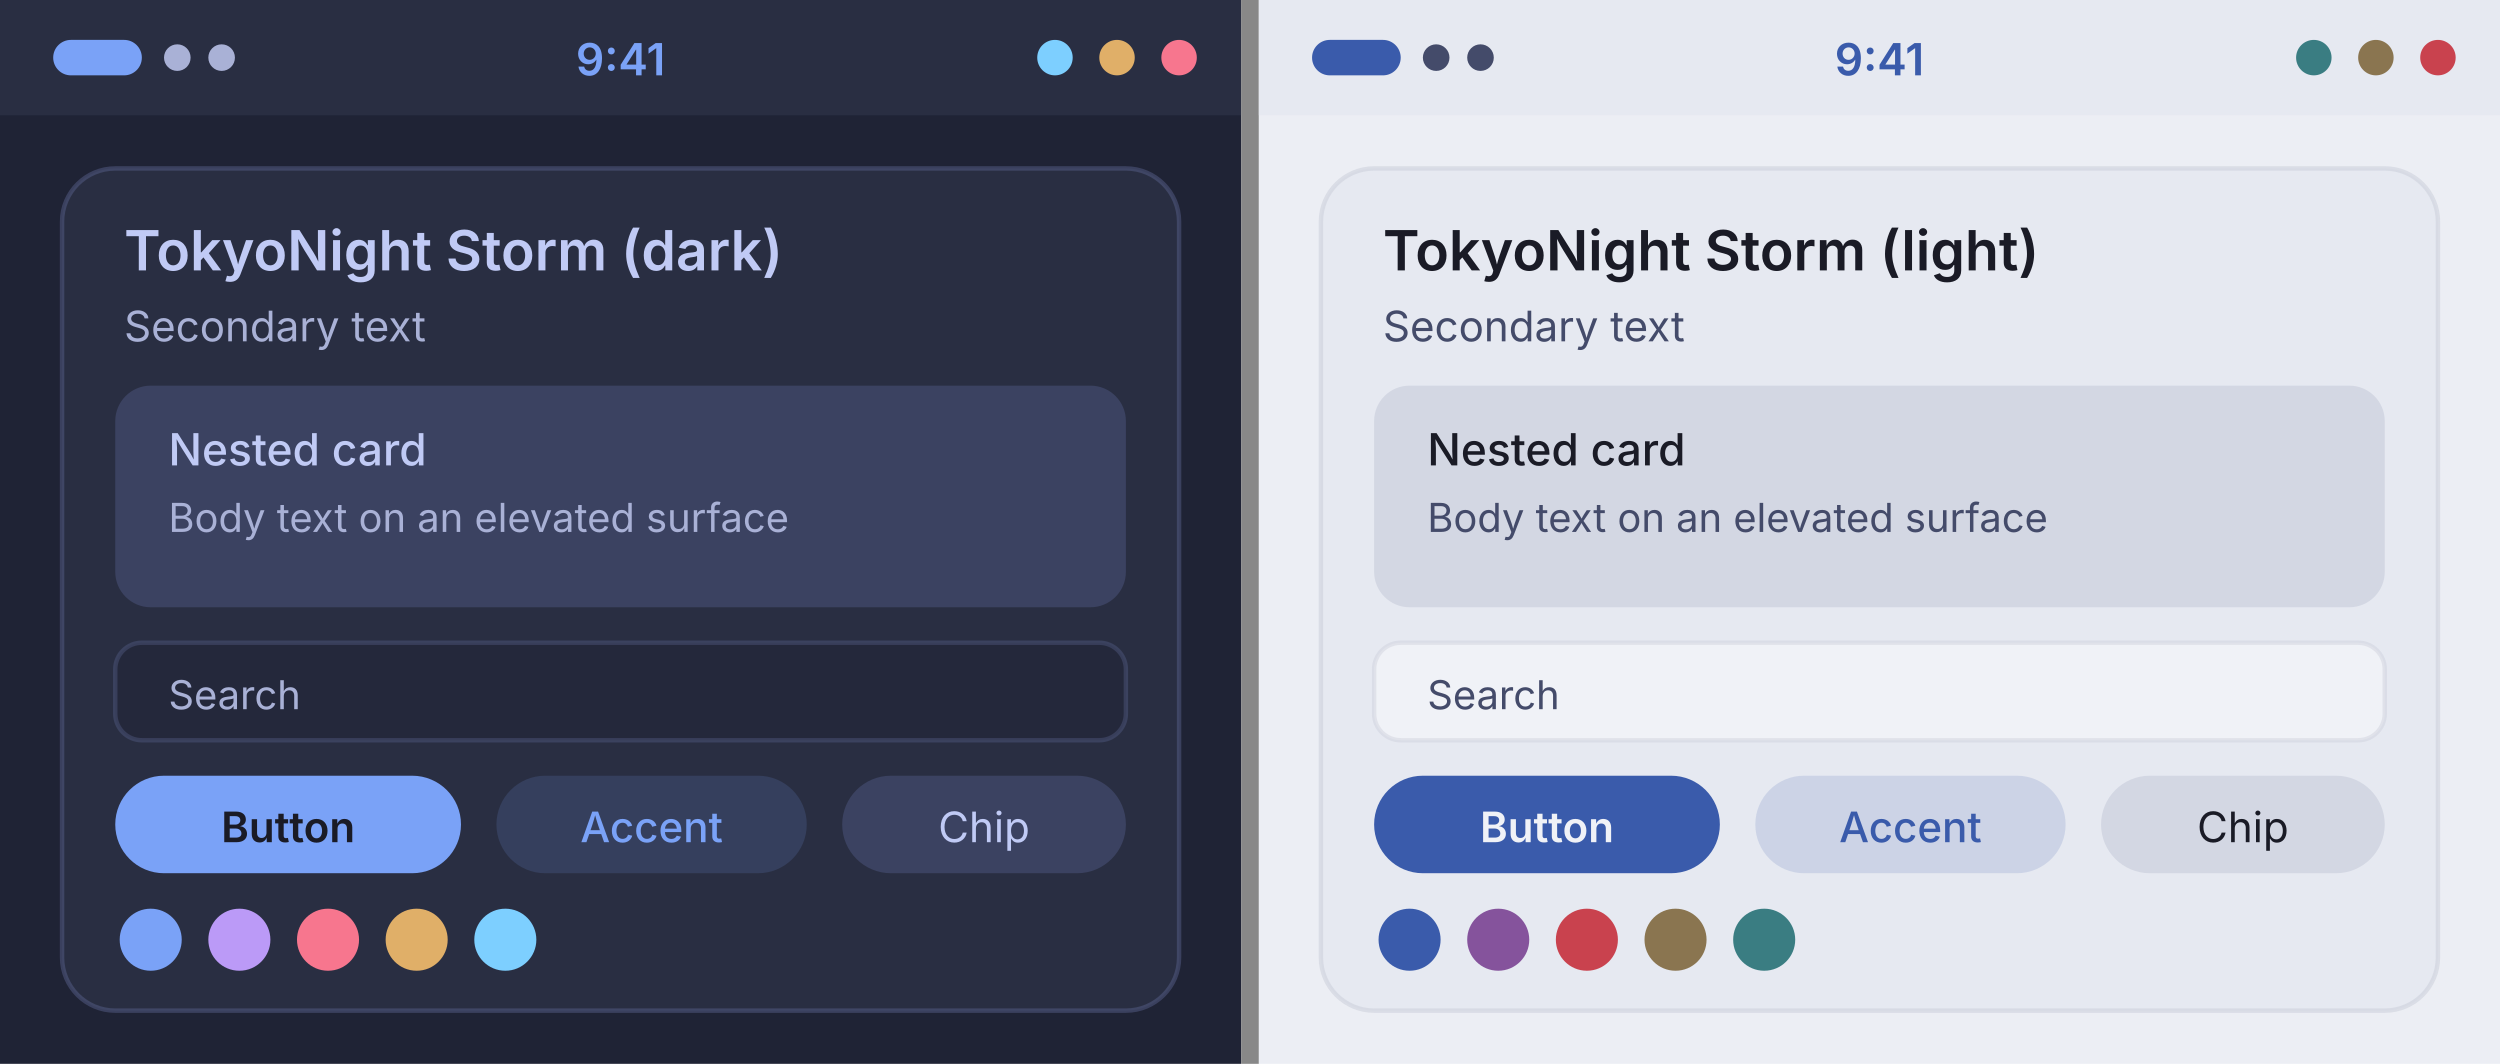
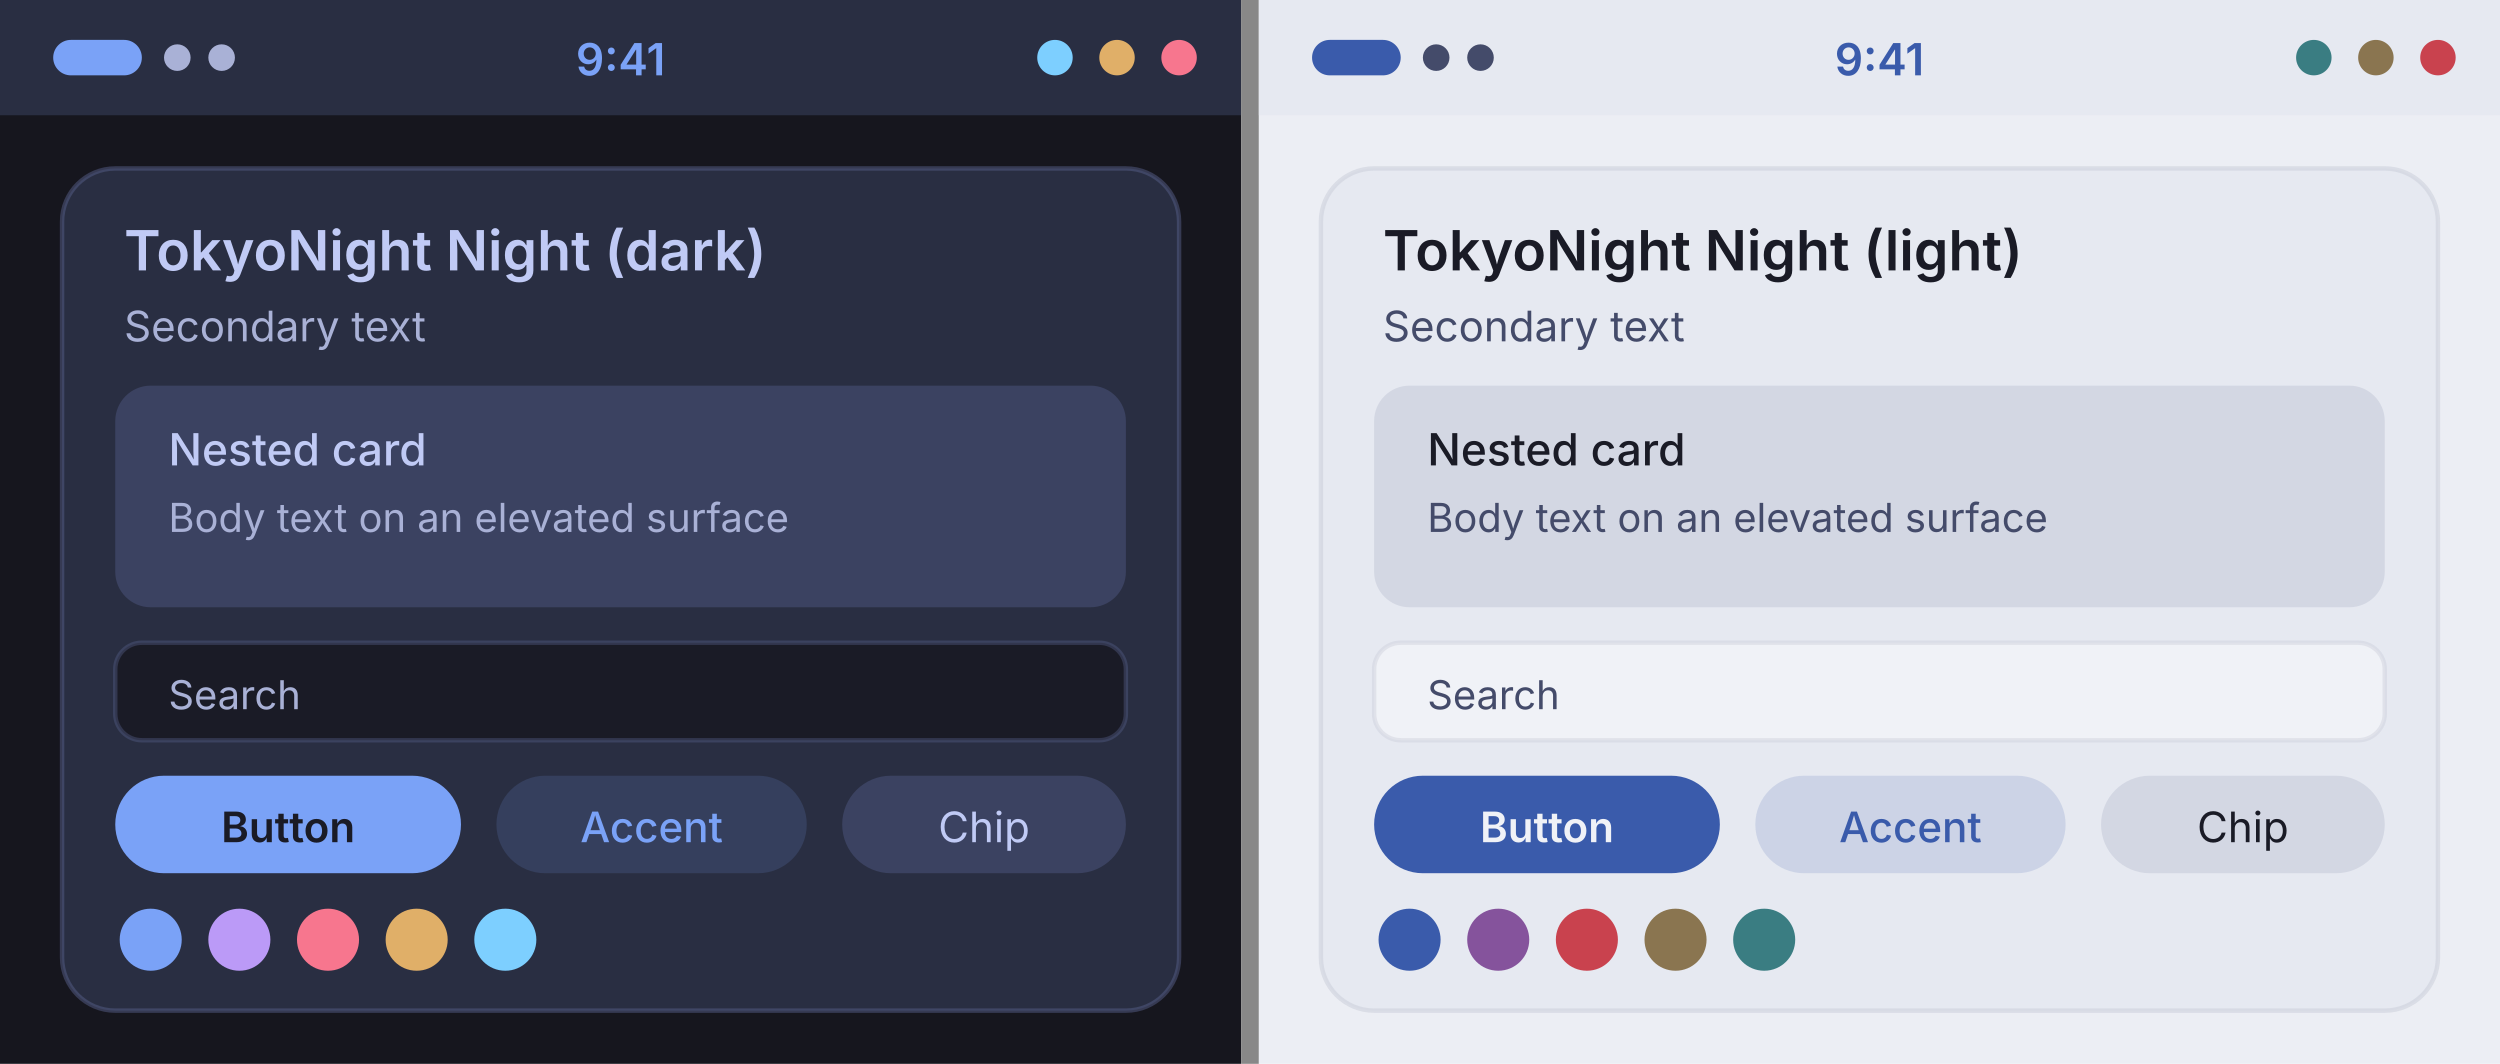
<svg xmlns="http://www.w3.org/2000/svg" width="564" height="240" viewBox="0 0 564 240">
  <g transform="translate(0, 0)">
-     <rect width="280" height="240" fill="#1f2335" />
+     <rect width="280" height="240" fill="#16161e" />
    <rect width="280" height="26" fill="#292e42" />
    <rect x="12" y="9" width="20" height="8" rx="4" fill="#7aa2f7" />
    <circle cx="40" cy="13" r="3" fill="#a9b1d6" />
    <circle cx="50" cy="13" r="3" fill="#a9b1d6" />
    <text x="140" y="17" font-family="system-ui, -apple-system, Segoe UI, sans-serif" font-size="10" font-weight="600" text-anchor="middle" fill="#7aa2f7">9:41</text>
    <circle cx="238" cy="13" r="4" fill="#7dcfff" />
    <circle cx="252" cy="13" r="4" fill="#e0af68" />
    <circle cx="266" cy="13" r="4" fill="#f7768e" />
    <rect x="14" y="38" width="252" height="190" rx="12" fill="#292e42" stroke="#565f89" stroke-opacity="0.5" />
-     <text x="28" y="61" font-family="system-ui, -apple-system, Segoe UI, sans-serif" font-size="12.5" font-weight="600" fill="#c0caf5">TokyoNight Storm (dark)</text>
+     <text x="28" y="61" font-family="system-ui, -apple-system, Segoe UI, sans-serif" font-size="12.5" font-weight="600" fill="#c0caf5">TokyoNight Night (dark)</text>
    <text x="28" y="77" font-family="system-ui, -apple-system, Segoe UI, sans-serif" font-size="9.5" fill="#a9b1d6">Secondary text</text>
    <rect x="26" y="87" width="228" height="50" rx="8" fill="#3b4261" />
    <text x="38" y="105" font-family="system-ui, -apple-system, Segoe UI, sans-serif" font-size="10" font-weight="500" fill="#c0caf5">Nested card</text>
    <text x="38" y="120" font-family="system-ui, -apple-system, Segoe UI, sans-serif" font-size="9" fill="#a9b1d6">Body text on an elevated surface</text>
-     <rect x="26" y="145" width="228" height="22" rx="6" fill="#24283b" stroke="#565f89" stroke-opacity="0.4" />
+     <rect x="26" y="145" width="228" height="22" rx="6" fill="#1a1b26" stroke="#565f89" stroke-opacity="0.4" />
    <text x="38" y="160" font-family="system-ui, -apple-system, Segoe UI, sans-serif" font-size="9" fill="#a9b1d6">Search</text>
    <rect x="26" y="175" width="78" height="22" rx="11" fill="#7aa2f7" />
    <text x="65" y="190" font-family="system-ui, -apple-system, Segoe UI, sans-serif" font-size="9.5" font-weight="600" text-anchor="middle" fill="#1a1b26">Button</text>
    <rect x="112" y="175" width="70" height="22" rx="11" fill="#7aa2f7" fill-opacity="0.15" />
    <text x="147" y="190" font-family="system-ui, -apple-system, Segoe UI, sans-serif" font-size="9.5" font-weight="500" text-anchor="middle" fill="#7aa2f7">Accent</text>
    <rect x="190" y="175" width="64" height="22" rx="11" fill="#3b4261" />
    <text x="222" y="190" font-family="system-ui, -apple-system, Segoe UI, sans-serif" font-size="9.5" text-anchor="middle" fill="#c0caf5">Chip</text>
    <circle cx="34" cy="212" r="7" fill="#7aa2f7" />
    <circle cx="54" cy="212" r="7" fill="#bb9af7" />
    <circle cx="74" cy="212" r="7" fill="#f7768e" />
    <circle cx="94" cy="212" r="7" fill="#e0af68" />
    <circle cx="114" cy="212" r="7" fill="#7dcfff" />
  </g>
  <rect x="280" y="0" width="4" height="240" fill="#888" />
  <g transform="translate(284, 0)">
    <rect width="280" height="240" fill="#eceef4" />
    <rect width="280" height="26" fill="#e6e9f1" />
    <rect x="12" y="9" width="20" height="8" rx="4" fill="#3a5bab" />
    <circle cx="40" cy="13" r="3" fill="#444b6a" />
    <circle cx="50" cy="13" r="3" fill="#444b6a" />
    <text x="140" y="17" font-family="system-ui, -apple-system, Segoe UI, sans-serif" font-size="10" font-weight="600" text-anchor="middle" fill="#3a5bab">9:41</text>
    <circle cx="238" cy="13" r="4" fill="#3a7d82" />
    <circle cx="252" cy="13" r="4" fill="#8a7550" />
    <circle cx="266" cy="13" r="4" fill="#c9424e" />
    <rect x="14" y="38" width="252" height="190" rx="12" fill="#e6e9f1" stroke="#c8ccd8" stroke-opacity="0.5" />
-     <text x="28" y="61" font-family="system-ui, -apple-system, Segoe UI, sans-serif" font-size="12.5" font-weight="600" fill="#1a1b26">TokyoNight Storm (light)</text>
+     <text x="28" y="61" font-family="system-ui, -apple-system, Segoe UI, sans-serif" font-size="12.5" font-weight="600" fill="#1a1b26">TokyoNight Night (light)</text>
    <text x="28" y="77" font-family="system-ui, -apple-system, Segoe UI, sans-serif" font-size="9.5" fill="#444b6a">Secondary text</text>
    <rect x="26" y="87" width="228" height="50" rx="8" fill="#d3d7e3" />
    <text x="38" y="105" font-family="system-ui, -apple-system, Segoe UI, sans-serif" font-size="10" font-weight="500" fill="#1a1b26">Nested card</text>
    <text x="38" y="120" font-family="system-ui, -apple-system, Segoe UI, sans-serif" font-size="9" fill="#444b6a">Body text on an elevated surface</text>
    <rect x="26" y="145" width="228" height="22" rx="6" fill="#f0f2f7" stroke="#c8ccd8" stroke-opacity="0.4" />
    <text x="38" y="160" font-family="system-ui, -apple-system, Segoe UI, sans-serif" font-size="9" fill="#444b6a">Search</text>
    <rect x="26" y="175" width="78" height="22" rx="11" fill="#3a5bab" />
    <text x="65" y="190" font-family="system-ui, -apple-system, Segoe UI, sans-serif" font-size="9.5" font-weight="600" text-anchor="middle" fill="#f0f2f7">Button</text>
    <rect x="112" y="175" width="70" height="22" rx="11" fill="#3a5bab" fill-opacity="0.15" />
    <text x="147" y="190" font-family="system-ui, -apple-system, Segoe UI, sans-serif" font-size="9.5" font-weight="500" text-anchor="middle" fill="#3a5bab">Accent</text>
    <rect x="190" y="175" width="64" height="22" rx="11" fill="#d3d7e3" />
    <text x="222" y="190" font-family="system-ui, -apple-system, Segoe UI, sans-serif" font-size="9.5" text-anchor="middle" fill="#1a1b26">Chip</text>
    <circle cx="34" cy="212" r="7" fill="#3a5bab" />
    <circle cx="54" cy="212" r="7" fill="#85539c" />
    <circle cx="74" cy="212" r="7" fill="#c9424e" />
    <circle cx="94" cy="212" r="7" fill="#8a7550" />
    <circle cx="114" cy="212" r="7" fill="#3a7d82" />
  </g>
</svg>
